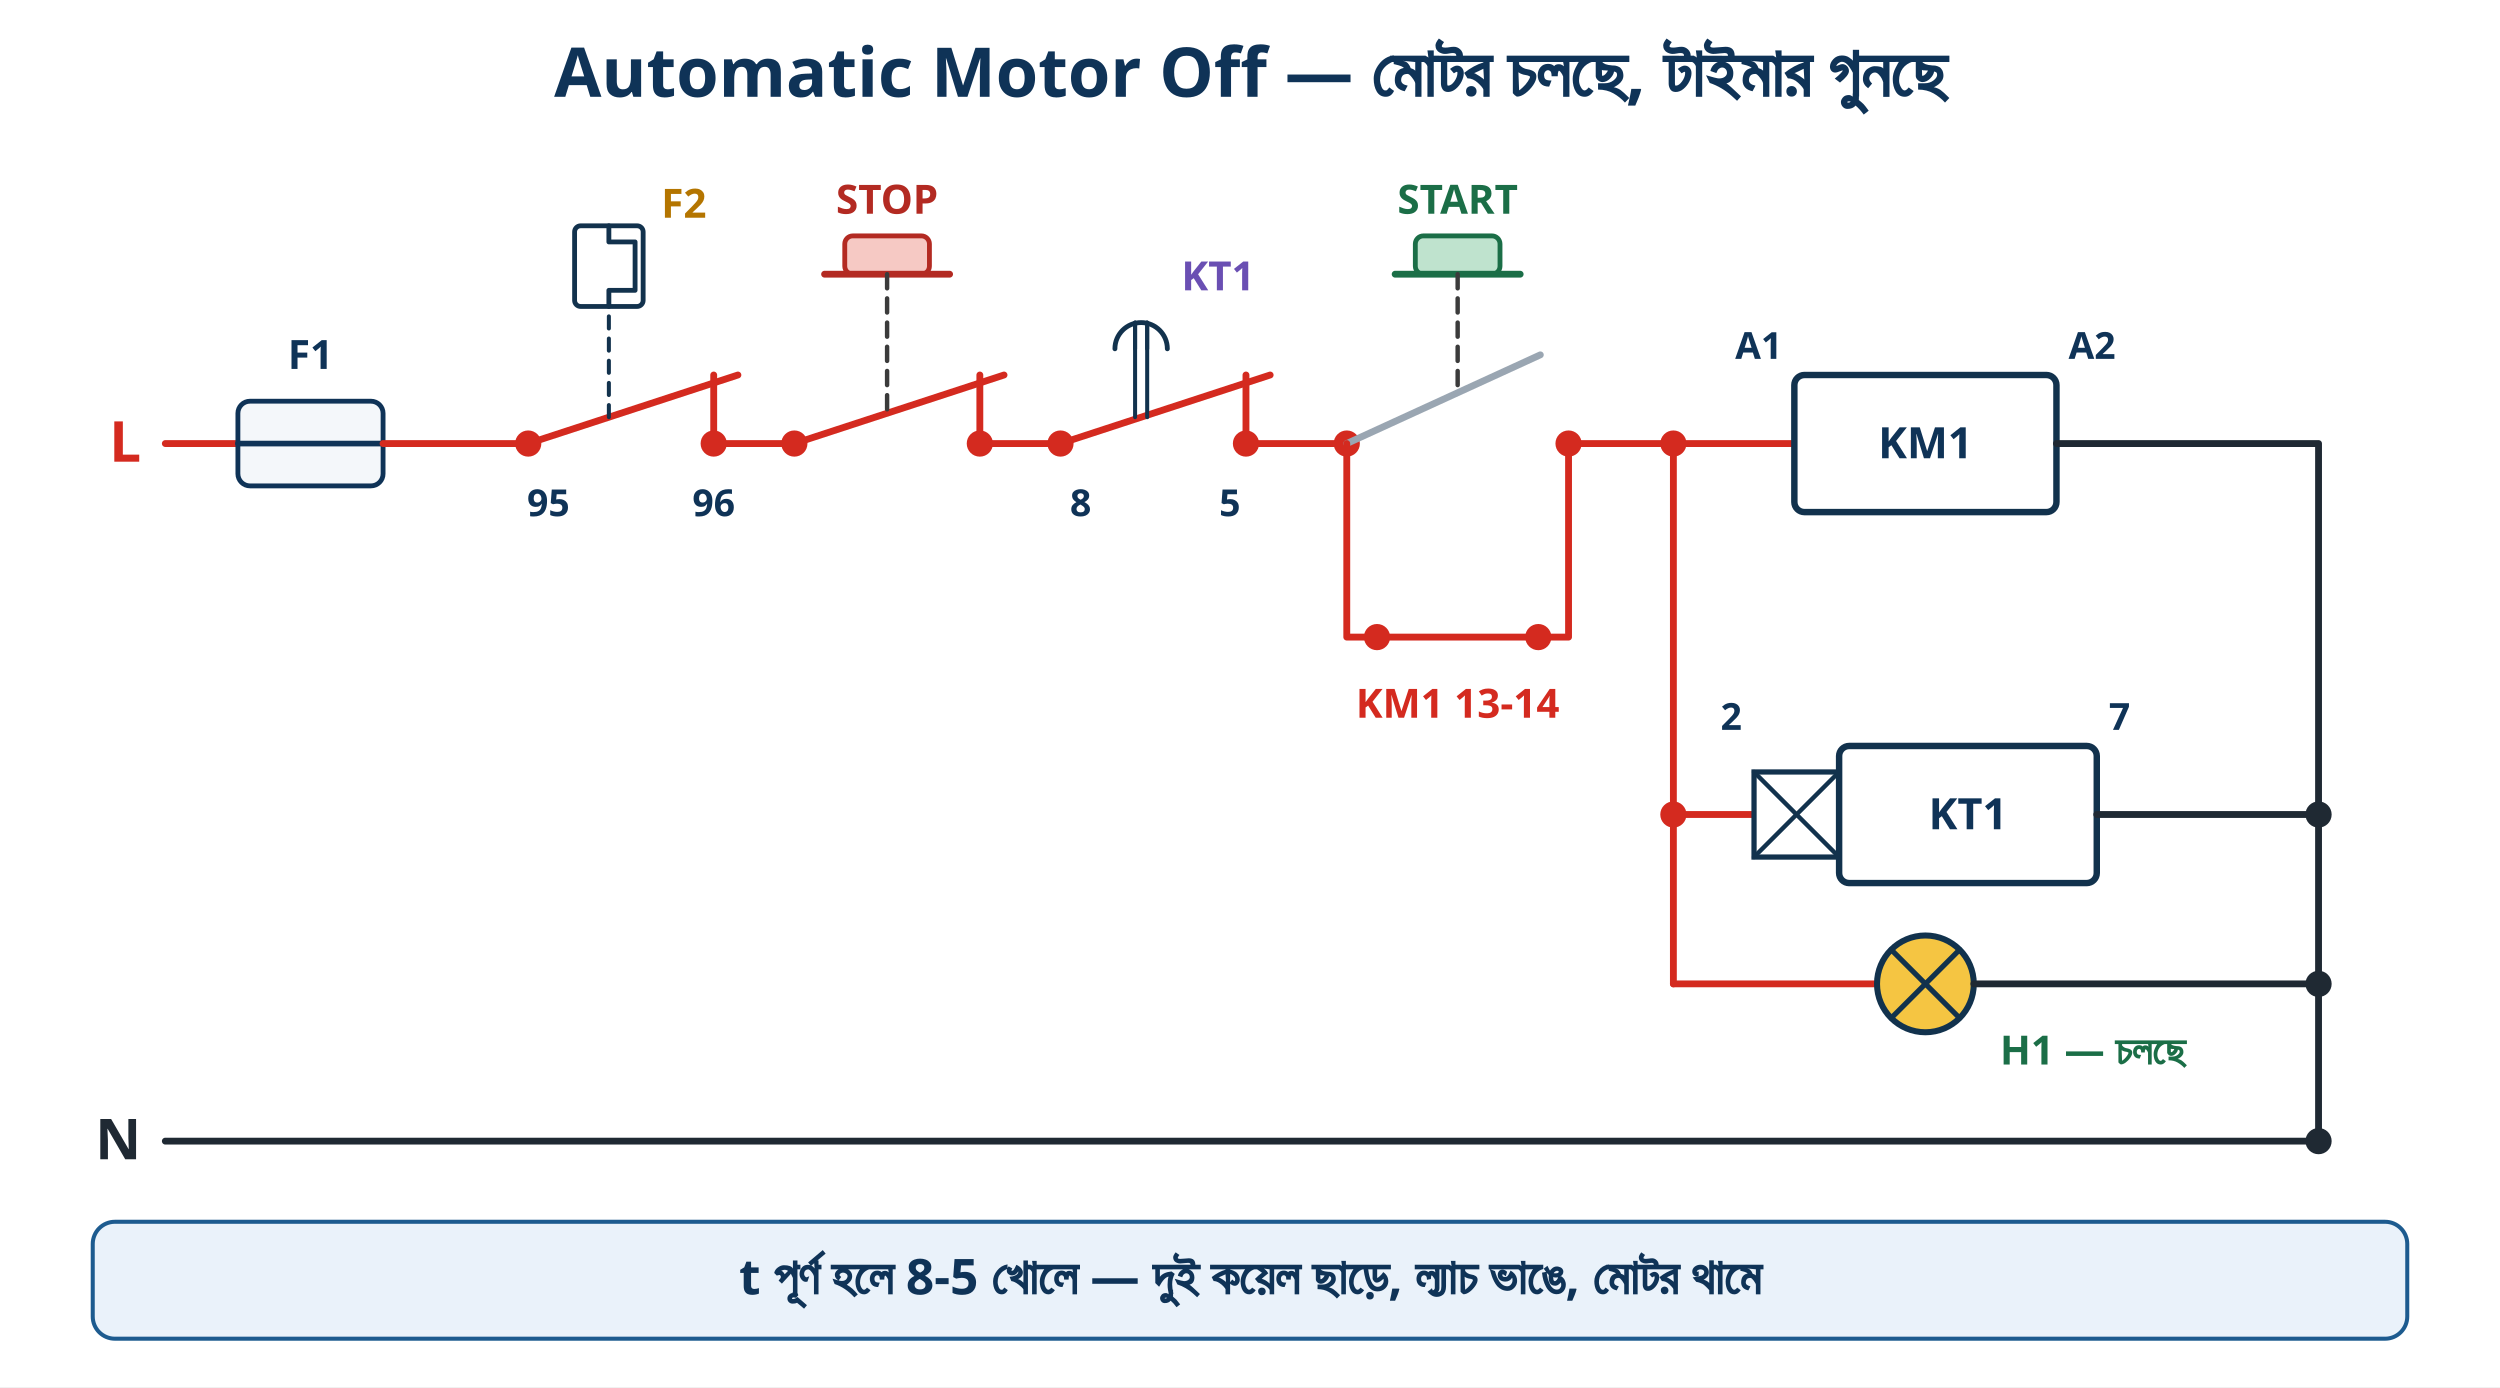
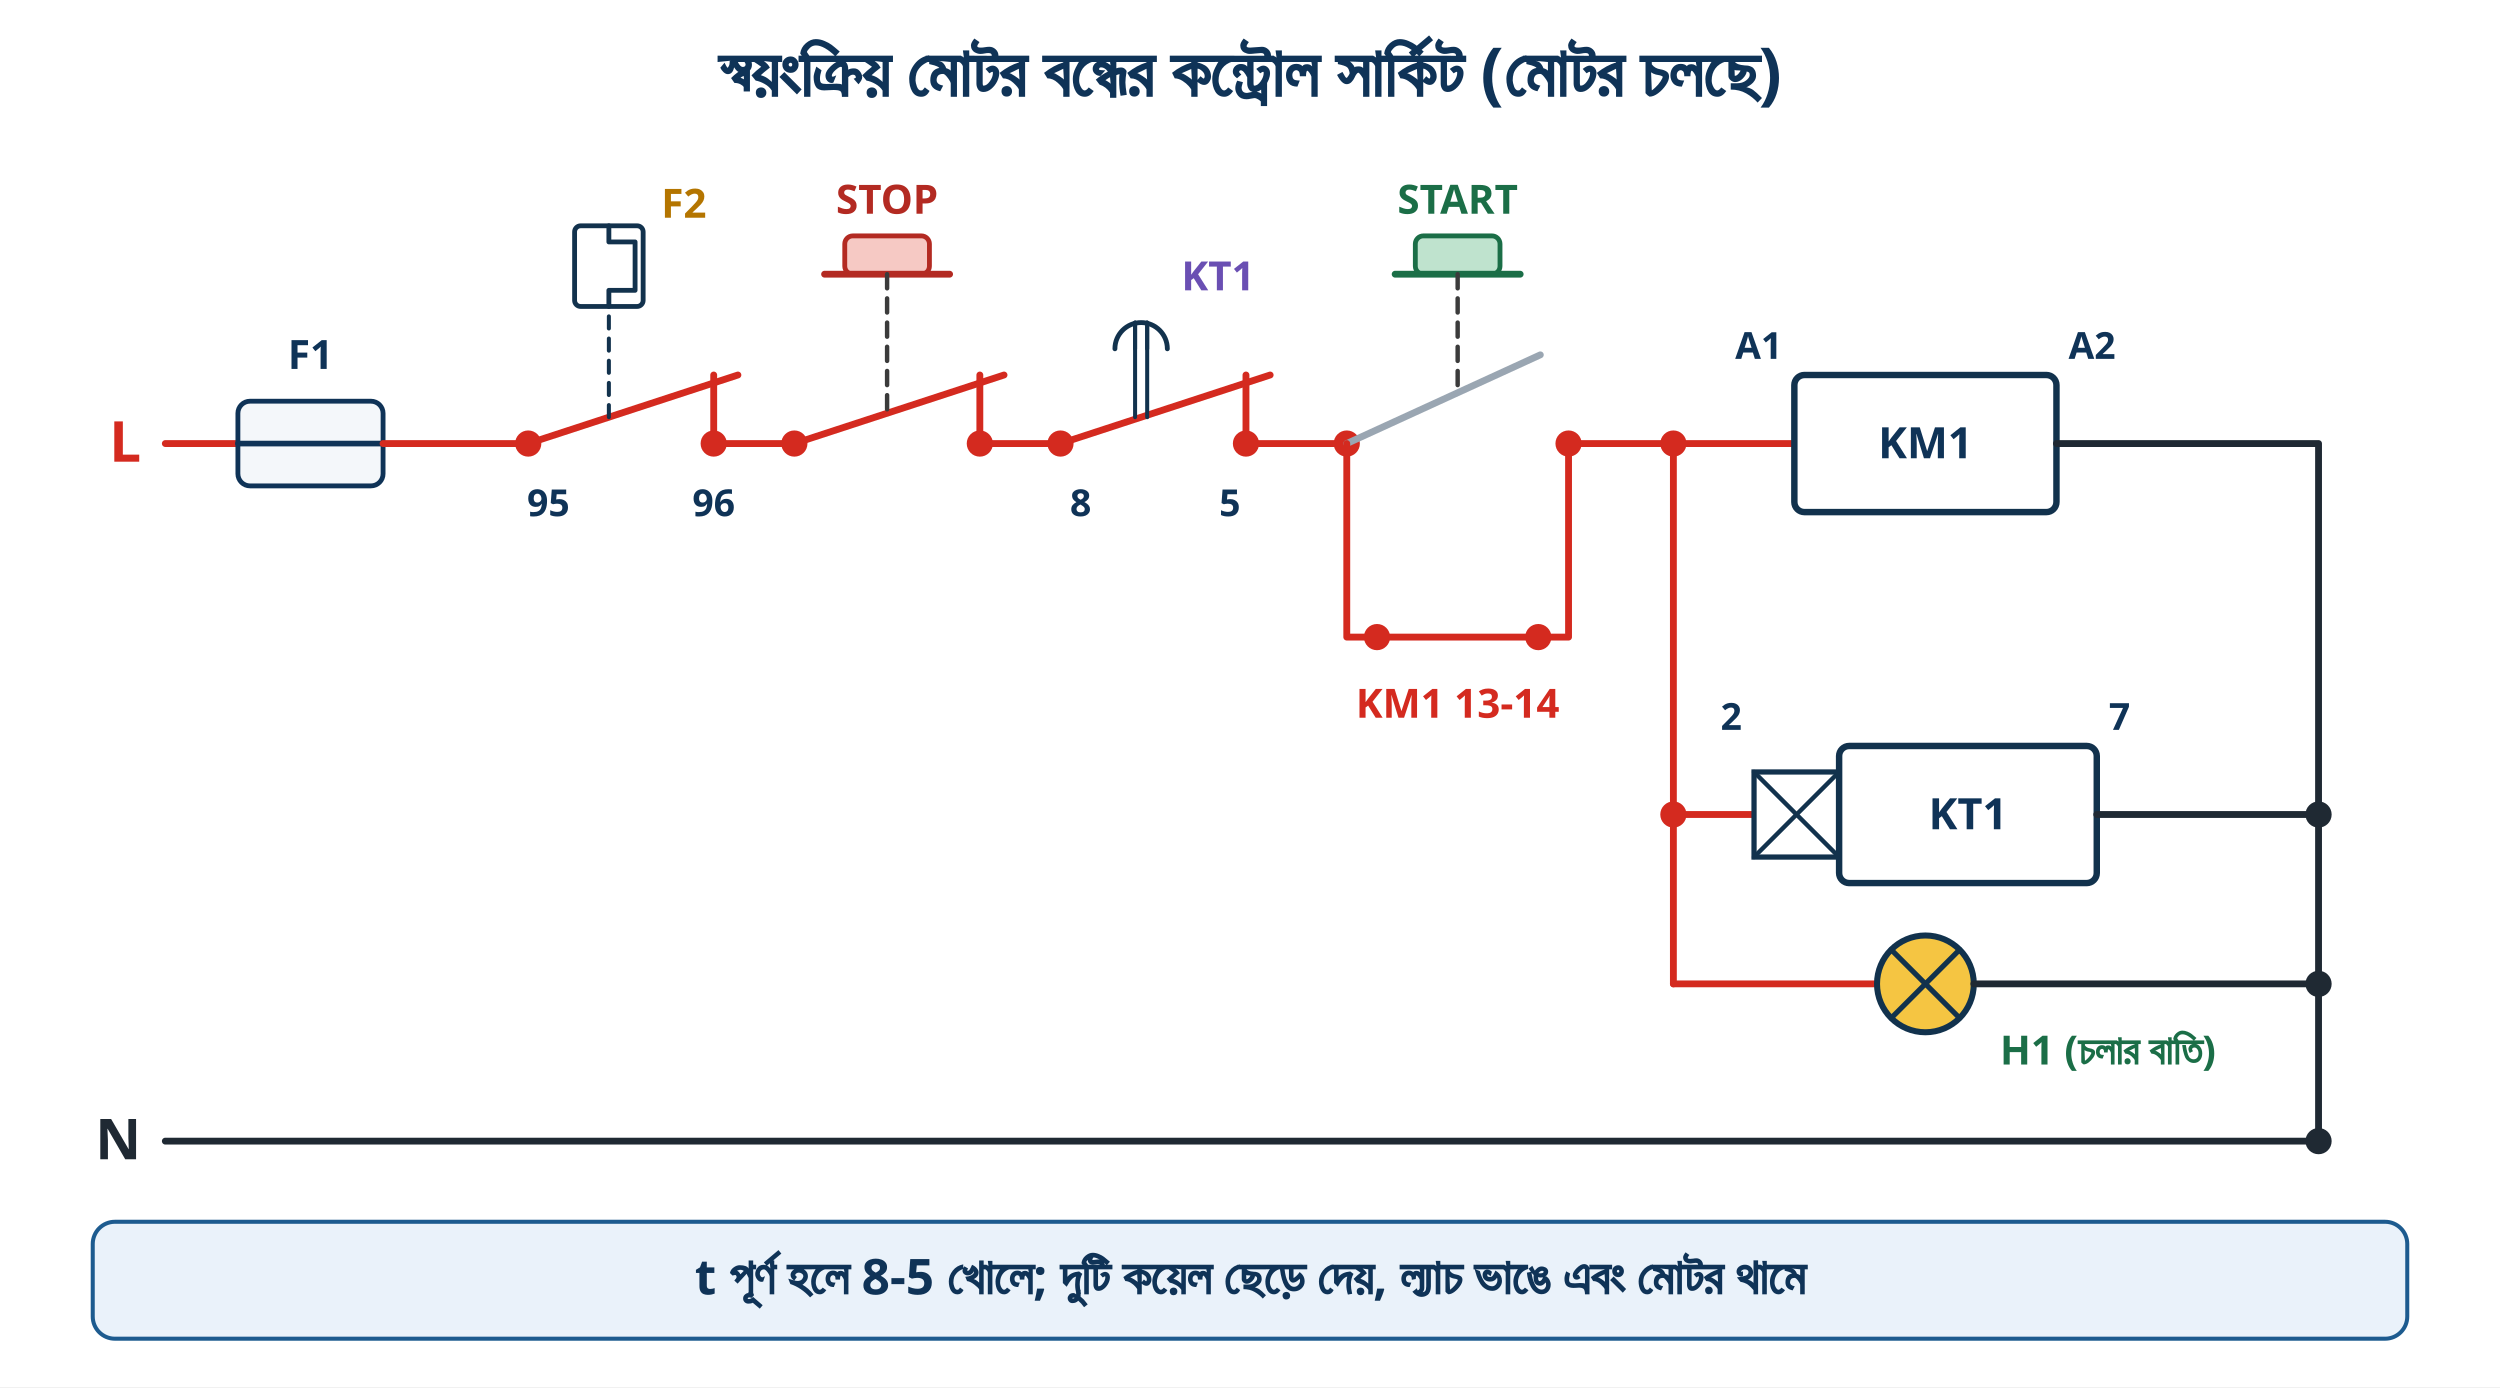
<svg xmlns="http://www.w3.org/2000/svg" width="1240" height="688" viewBox="0 0 1240 688">
  <rect width="1240" height="688" fill="#FFFFFF" />
-   <text x="620.0" y="48.0" font-family="Kalpurush" font-size="34" font-weight="700" fill="#0F3357" text-anchor="middle">Automatic Motor Off — মোটর চলছে, টাইমার গুনছে</text>
+   <text x="620.0" y="48.0" font-family="Kalpurush" font-size="34" font-weight="700" fill="#0F3357" text-anchor="middle">স্বয়ংক্রিয় মোটর বন্ধের কন্ট্রোল সার্কিট (মোটর চলছে)</text>
  <text x="70.0" y="229.0" font-family="Kalpurush" font-size="28" font-weight="700" fill="#D42A1F" text-anchor="end">L</text>
  <text x="70.0" y="575.0" font-family="Kalpurush" font-size="28" font-weight="700" fill="#1F2933" text-anchor="end">N</text>
  <path d="M 82 220 L 118 220" fill="none" stroke="#D42A1F" stroke-width="3.4" stroke-linecap="round" stroke-linejoin="round" />
  <rect x="118.0" y="199.0" width="72.0" height="42.0" rx="6" fill="#F4F7FA" stroke="#0F3357" stroke-width="2.4" />
  <path d="M 118.0 220 L 190.0 220" fill="none" stroke="#0F3357" stroke-width="2.8" stroke-linecap="round" stroke-linejoin="round" />
  <text x="154.0" y="183.0" font-family="Kalpurush" font-size="20" font-weight="700" fill="#0F3357" text-anchor="middle">F1</text>
  <path d="M 190 220 L 262 220" fill="none" stroke="#D42A1F" stroke-width="3.4" stroke-linecap="round" stroke-linejoin="round" />
  <circle cx="262.0" cy="220.0" r="6.5" fill="#D42A1F" stroke="none" stroke-width="2" />
  <path d="M 354 220 L 354 186" fill="none" stroke="#D42A1F" stroke-width="3.4" stroke-linecap="round" stroke-linejoin="round" />
  <path d="M 262 220 L 366 186" fill="none" stroke="#D42A1F" stroke-width="3.4" stroke-linecap="round" stroke-linejoin="round" />
  <circle cx="354.0" cy="220.0" r="6.5" fill="#D42A1F" stroke="none" stroke-width="2" />
  <path d="M 302 206.923 L 302 156" fill="none" stroke="#12324D" stroke-width="2" stroke-linecap="round" stroke-linejoin="round" stroke-dasharray="6 5" />
  <rect x="285.0" y="112.0" width="34.0" height="40.0" rx="3" fill="#FFFFFF" stroke="#12324D" stroke-width="2.4" />
  <path d="M 302 112.0 L 302 120 L 315 120 L 315 144 L 302 144 L 302 152.0" fill="none" stroke="#12324D" stroke-width="2.4" stroke-linecap="round" stroke-linejoin="round" />
  <text x="328.0" y="108.0" font-family="Kalpurush" font-size="20" font-weight="700" fill="#B47500" text-anchor="start">F2</text>
  <text x="272.0" y="256.0" font-family="Kalpurush" font-size="18.5" font-weight="700" fill="#0F3357" text-anchor="middle">95</text>
  <text x="354.0" y="256.0" font-family="Kalpurush" font-size="18.5" font-weight="700" fill="#0F3357" text-anchor="middle">96</text>
  <path d="M 354 220 L 394 220" fill="none" stroke="#D42A1F" stroke-width="3.4" stroke-linecap="round" stroke-linejoin="round" />
  <circle cx="394.0" cy="220.0" r="6.5" fill="#D42A1F" stroke="none" stroke-width="2" />
  <path d="M 486 220 L 486 186" fill="none" stroke="#D42A1F" stroke-width="3.4" stroke-linecap="round" stroke-linejoin="round" />
  <path d="M 394 220 L 498 186" fill="none" stroke="#D42A1F" stroke-width="3.4" stroke-linecap="round" stroke-linejoin="round" />
  <circle cx="486.0" cy="220.0" r="6.5" fill="#D42A1F" stroke="none" stroke-width="2" />
  <rect x="419.0" y="117.0" width="42.0" height="19.0" rx="4" fill="#F6C9C4" stroke="#B32A22" stroke-width="2.4" />
  <path d="M 409 136 L 471 136" fill="none" stroke="#B32A22" stroke-width="3.4" stroke-linecap="round" stroke-linejoin="round" />
  <path d="M 440 136 L 440 205" fill="none" stroke="#3B3B3B" stroke-width="2.2" stroke-linecap="round" stroke-linejoin="round" stroke-dasharray="7 5" />
  <text x="440.0" y="106.0" font-family="Kalpurush" font-size="20" font-weight="700" fill="#B32A22" text-anchor="middle">STOP</text>
  <path d="M 486 220 L 526 220" fill="none" stroke="#D42A1F" stroke-width="3.4" stroke-linecap="round" stroke-linejoin="round" />
  <circle cx="526.0" cy="220.0" r="6.5" fill="#D42A1F" stroke="none" stroke-width="2" />
  <path d="M 618 220 L 618 186" fill="none" stroke="#D42A1F" stroke-width="3.4" stroke-linecap="round" stroke-linejoin="round" />
  <path d="M 526 220 L 630 186" fill="none" stroke="#D42A1F" stroke-width="3.4" stroke-linecap="round" stroke-linejoin="round" />
  <circle cx="618.0" cy="220.0" r="6.5" fill="#D42A1F" stroke="none" stroke-width="2" />
  <path d="M 563 206.923 L 563 160" fill="none" stroke="#12324D" stroke-width="2" stroke-linecap="round" stroke-linejoin="round" />
  <path d="M 569 206.923 L 569 160" fill="none" stroke="#12324D" stroke-width="2" stroke-linecap="round" stroke-linejoin="round" />
  <path d="M 553 173 A 13 13 0 0 1 579 173" fill="none" stroke="#12324D" stroke-width="2.4" stroke-linecap="round" stroke-linejoin="round" />
  <path d="M 563 160 L 563 173" fill="none" stroke="#12324D" stroke-width="2" stroke-linecap="round" stroke-linejoin="round" />
  <path d="M 569 160 L 569 173" fill="none" stroke="#12324D" stroke-width="2" stroke-linecap="round" stroke-linejoin="round" />
  <text x="586.0" y="144.0" font-family="Kalpurush" font-size="20" font-weight="700" fill="#6A4FB3" text-anchor="start">KT1</text>
  <text x="536.0" y="256.0" font-family="Kalpurush" font-size="18.5" font-weight="700" fill="#0F3357" text-anchor="middle">8</text>
  <text x="610.0" y="256.0" font-family="Kalpurush" font-size="18.5" font-weight="700" fill="#0F3357" text-anchor="middle">5</text>
  <path d="M 618 220 L 668 220" fill="none" stroke="#D42A1F" stroke-width="3.4" stroke-linecap="round" stroke-linejoin="round" />
  <circle cx="668.0" cy="220.0" r="6.5" fill="#D42A1F" stroke="none" stroke-width="2" />
  <path d="M 668 220 L 764 176" fill="none" stroke="#9AA6B2" stroke-width="3.4" stroke-linecap="round" stroke-linejoin="round" />
  <circle cx="778.0" cy="220.0" r="6.5" fill="#D42A1F" stroke="none" stroke-width="2" />
  <rect x="702.0" y="117.0" width="42.0" height="19.0" rx="4" fill="#BFE3CE" stroke="#1B6E47" stroke-width="2.4" />
  <path d="M 692.0 136 L 754.0 136" fill="none" stroke="#1B6E47" stroke-width="3.4" stroke-linecap="round" stroke-linejoin="round" />
  <path d="M 723.0 136 L 723.0 194.792" fill="none" stroke="#3B3B3B" stroke-width="2.2" stroke-linecap="round" stroke-linejoin="round" stroke-dasharray="7 5" />
  <text x="723.0" y="106.0" font-family="Kalpurush" font-size="20" font-weight="700" fill="#1B6E47" text-anchor="middle">START</text>
  <path d="M 668 220 L 668 316 L 683 316" fill="none" stroke="#D42A1F" stroke-width="3.4" stroke-linecap="round" stroke-linejoin="round" />
  <circle cx="683.0" cy="316.0" r="6.5" fill="#D42A1F" stroke="none" stroke-width="2" />
  <path d="M 683 316 L 763 316" fill="none" stroke="#D42A1F" stroke-width="3.4" stroke-linecap="round" stroke-linejoin="round" />
  <circle cx="763.0" cy="316.0" r="6.5" fill="#D42A1F" stroke="none" stroke-width="2" />
  <path d="M 763 316 L 778 316 L 778 220" fill="none" stroke="#D42A1F" stroke-width="3.4" stroke-linecap="round" stroke-linejoin="round" />
  <text x="723.0" y="356.0" font-family="Kalpurush" font-size="20" font-weight="700" fill="#D42A1F" text-anchor="middle">KM1 13-14</text>
  <path d="M 778 220 L 890 220" fill="none" stroke="#D42A1F" stroke-width="3.4" stroke-linecap="round" stroke-linejoin="round" />
  <circle cx="830.0" cy="220.0" r="6.5" fill="#D42A1F" stroke="none" stroke-width="2" />
  <rect x="890.0" y="186.0" width="130.0" height="68.0" rx="5" fill="#FFFFFF" stroke="#12324D" stroke-width="3.2" />
  <text x="955.0" y="227.3" font-family="Kalpurush" font-size="21.5" font-weight="700" fill="#0F3357" text-anchor="middle">KM1</text>
  <text x="884.0" y="178.0" font-family="Kalpurush" font-size="18.5" font-weight="700" fill="#0F3357" text-anchor="end">A1</text>
  <text x="1026.0" y="178.0" font-family="Kalpurush" font-size="18.5" font-weight="700" fill="#0F3357" text-anchor="start">A2</text>
  <path d="M 1020 220 L 1150 220 L 1150 566" fill="none" stroke="#1F2933" stroke-width="3.4" stroke-linecap="round" stroke-linejoin="round" />
  <path d="M 830 220 L 830 488" fill="none" stroke="#D42A1F" stroke-width="3.4" stroke-linecap="round" stroke-linejoin="round" />
  <circle cx="830.0" cy="404.0" r="6.5" fill="#D42A1F" stroke="none" stroke-width="2" />
  <path d="M 830 404 L 870 404" fill="none" stroke="#D42A1F" stroke-width="3.4" stroke-linecap="round" stroke-linejoin="round" />
  <rect x="870.0" y="382.9" width="42.2" height="42.2" rx="0" fill="#FFFFFF" stroke="#12324D" stroke-width="2.6" />
  <path d="M 870 382.92 L 912.16 425.08" fill="none" stroke="#12324D" stroke-width="2.2" stroke-linecap="round" stroke-linejoin="round" />
  <path d="M 870 425.08 L 912.16 382.92" fill="none" stroke="#12324D" stroke-width="2.2" stroke-linecap="round" stroke-linejoin="round" />
  <rect x="912.2" y="370.0" width="127.8" height="68.0" rx="5" fill="#FFFFFF" stroke="#12324D" stroke-width="3.2" />
  <text x="976.1" y="411.3" font-family="Kalpurush" font-size="21.5" font-weight="700" fill="#0F3357" text-anchor="middle">KT1</text>
  <text x="864.0" y="362.0" font-family="Kalpurush" font-size="18.5" font-weight="700" fill="#0F3357" text-anchor="end">2</text>
  <text x="1046.0" y="362.0" font-family="Kalpurush" font-size="18.5" font-weight="700" fill="#0F3357" text-anchor="start">7</text>
  <path d="M 1040 404 L 1150 404" fill="none" stroke="#1F2933" stroke-width="3.4" stroke-linecap="round" stroke-linejoin="round" />
  <circle cx="1150.0" cy="404.0" r="6.5" fill="#1F2933" stroke="none" stroke-width="2" />
  <path d="M 830 488 L 931 488" fill="none" stroke="#D42A1F" stroke-width="3.4" stroke-linecap="round" stroke-linejoin="round" />
  <circle cx="955.0" cy="488.0" r="24.0" fill="#F5C542" stroke="#12324D" stroke-width="3" />
  <path d="M 938.032 471.032 L 971.968 504.968" fill="none" stroke="#12324D" stroke-width="2.6" stroke-linecap="round" stroke-linejoin="round" />
  <path d="M 938.032 504.968 L 971.968 471.032" fill="none" stroke="#12324D" stroke-width="2.6" stroke-linecap="round" stroke-linejoin="round" />
  <path d="M 979 488 L 1150 488" fill="none" stroke="#1F2933" stroke-width="3.4" stroke-linecap="round" stroke-linejoin="round" />
  <circle cx="1150.0" cy="488.0" r="6.5" fill="#1F2933" stroke="none" stroke-width="2" />
-   <text x="992.0" y="528.0" font-family="Kalpurush" font-size="20" font-weight="700" fill="#1B6E47" text-anchor="start">H1 — চলছে</text>
+   <text x="992.0" y="528.0" font-family="Kalpurush" font-size="20" font-weight="700" fill="#1B6E47" text-anchor="start">H1 (চলার বাতি)</text>
  <path d="M 82 566 L 1150 566" fill="none" stroke="#1F2933" stroke-width="3.4" stroke-linecap="round" stroke-linejoin="round" />
  <circle cx="1150.0" cy="566.0" r="6.5" fill="#1F2933" stroke="none" stroke-width="2" />
  <rect x="46.0" y="606.0" width="1148.0" height="58.0" rx="11" fill="#EAF2FA" stroke="#1D5B8F" stroke-width="2" />
-   <text x="620.0" y="642.0" font-family="Kalpurush" font-size="24.5" font-weight="700" fill="#0F3357" text-anchor="middle">t পূর্ণ হলে 8-5 খোলে — দুই কয়েল ছাড়ে, ল্যাচ ভাঙে, মোটর থামে</text>
+   <text x="620.0" y="642.0" font-family="Kalpurush" font-size="24.5" font-weight="700" fill="#0F3357" text-anchor="middle">t পূর্ণ হলে 8-5 খোলে; দুটি কয়েল ছেড়ে দেয়, ল্যাচ ভাঙে এবং মোটর থামে</text>
</svg>
